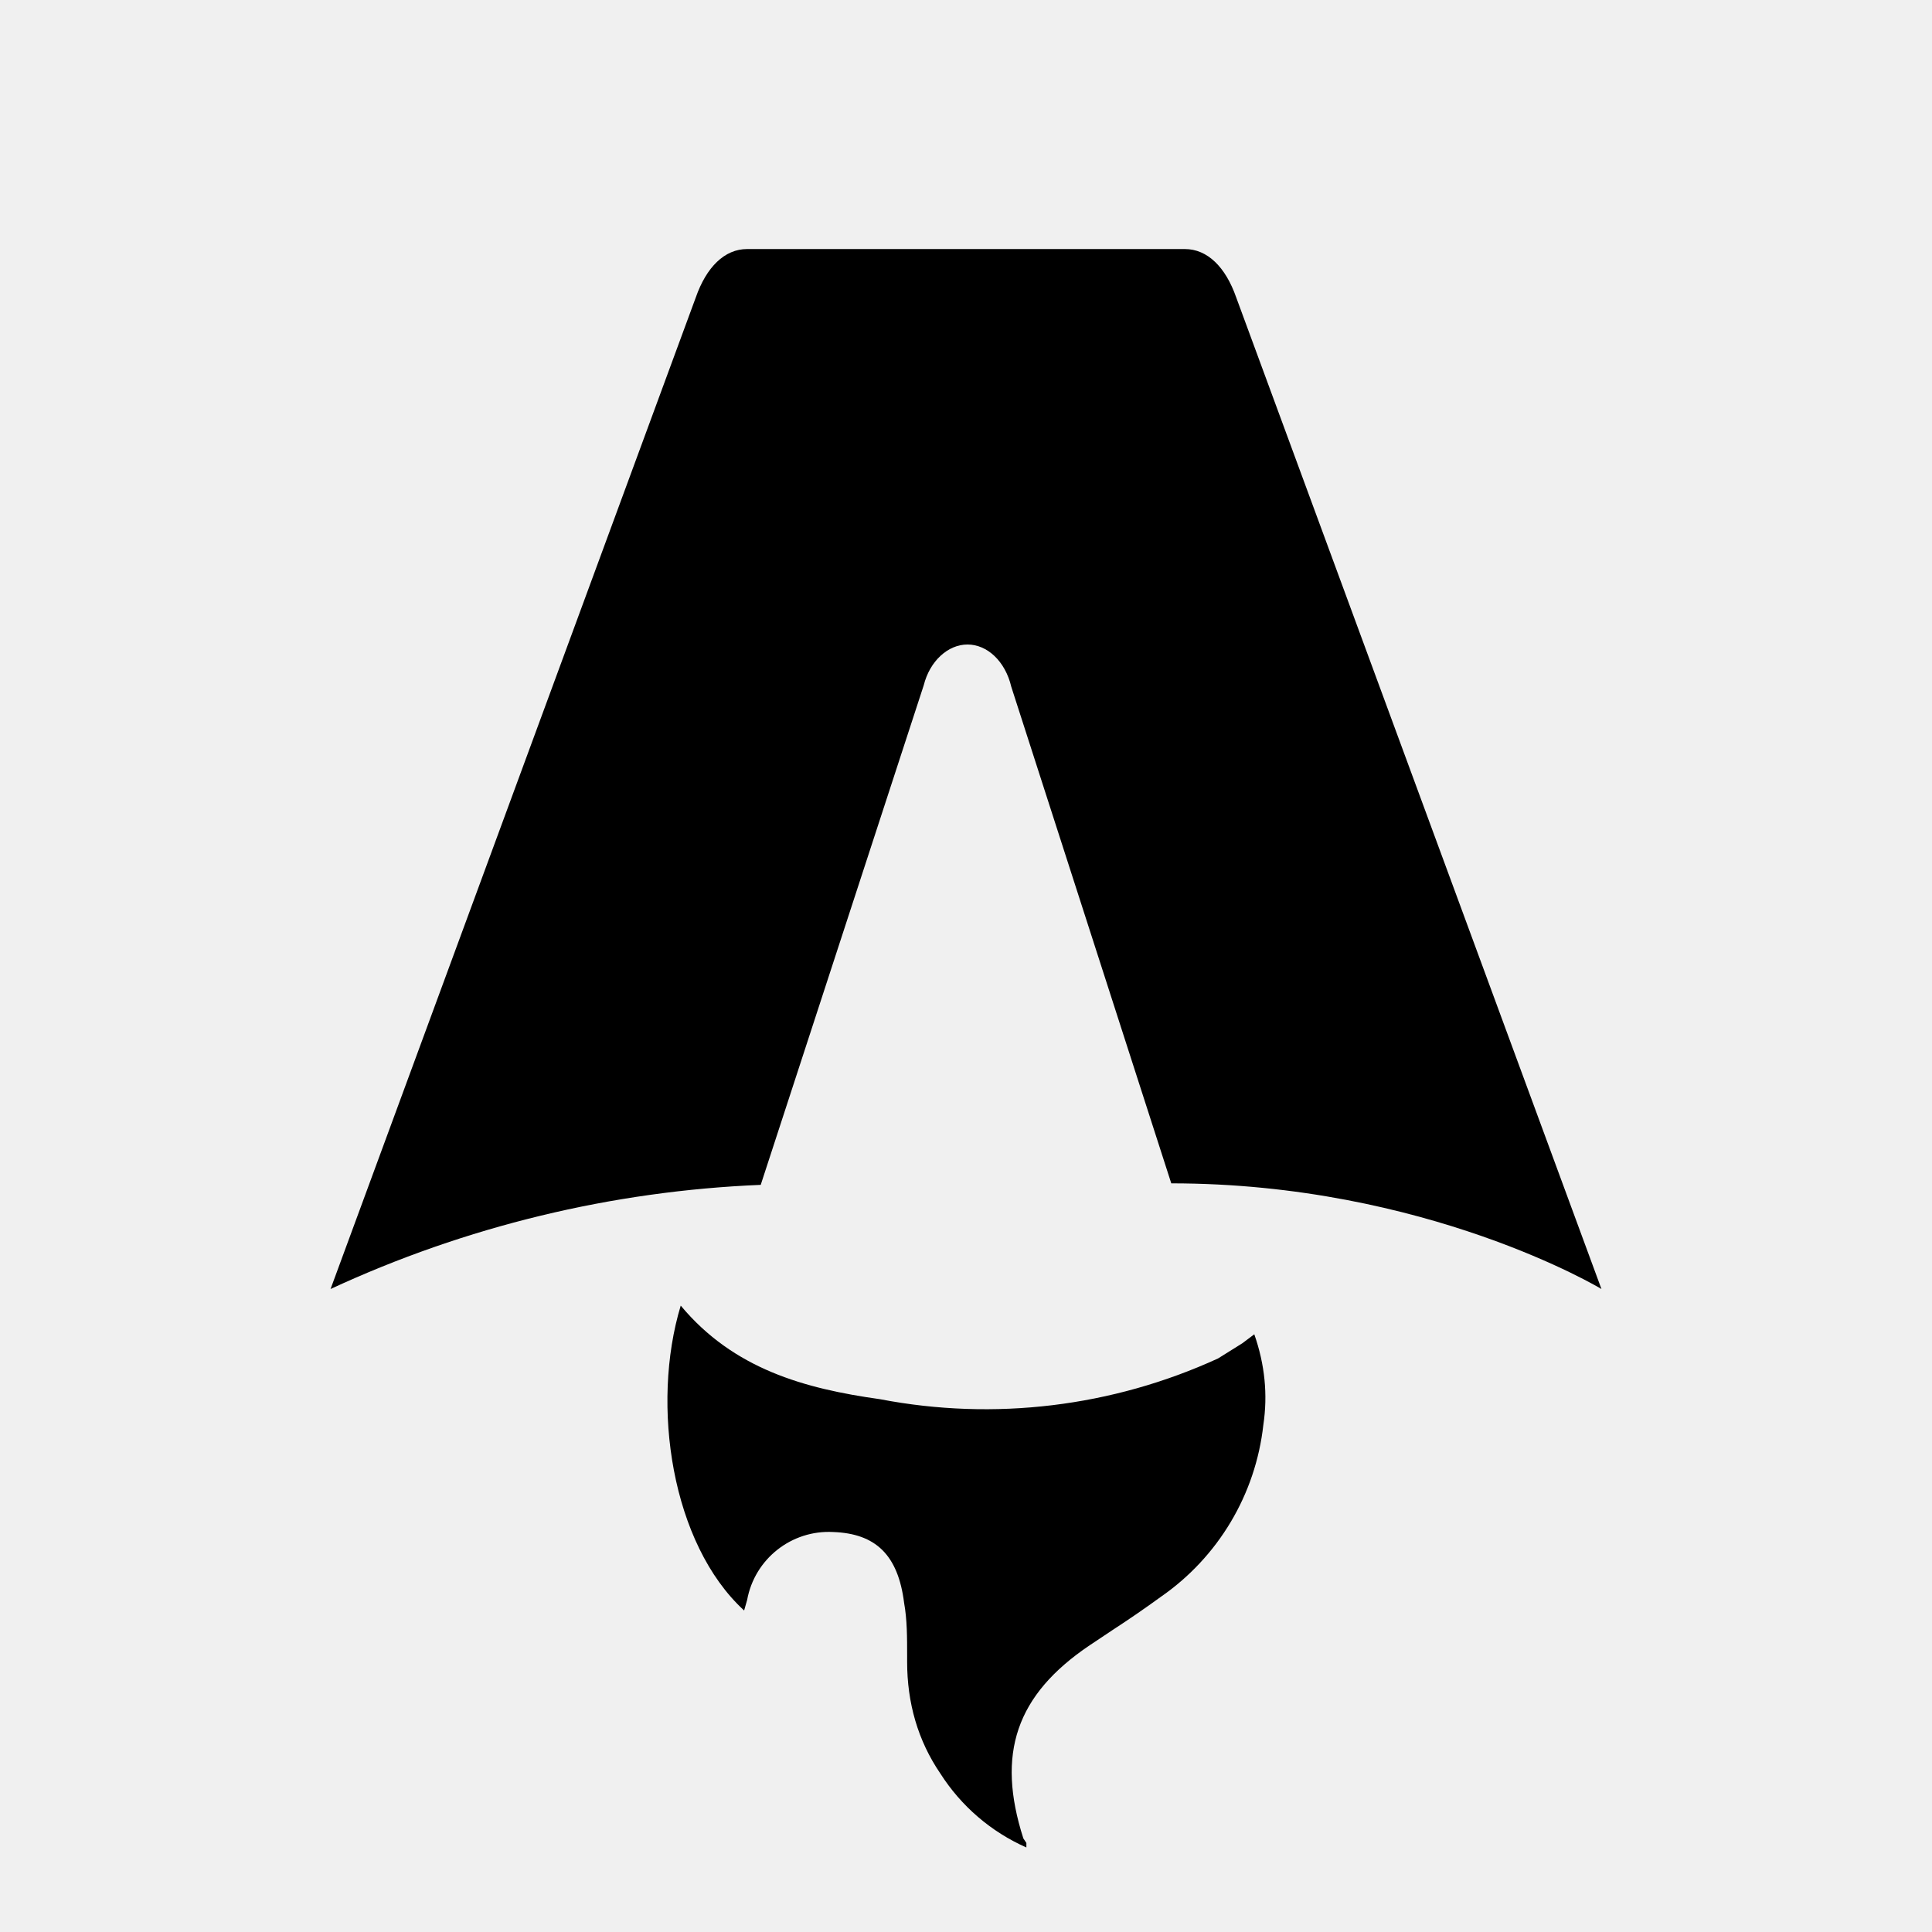
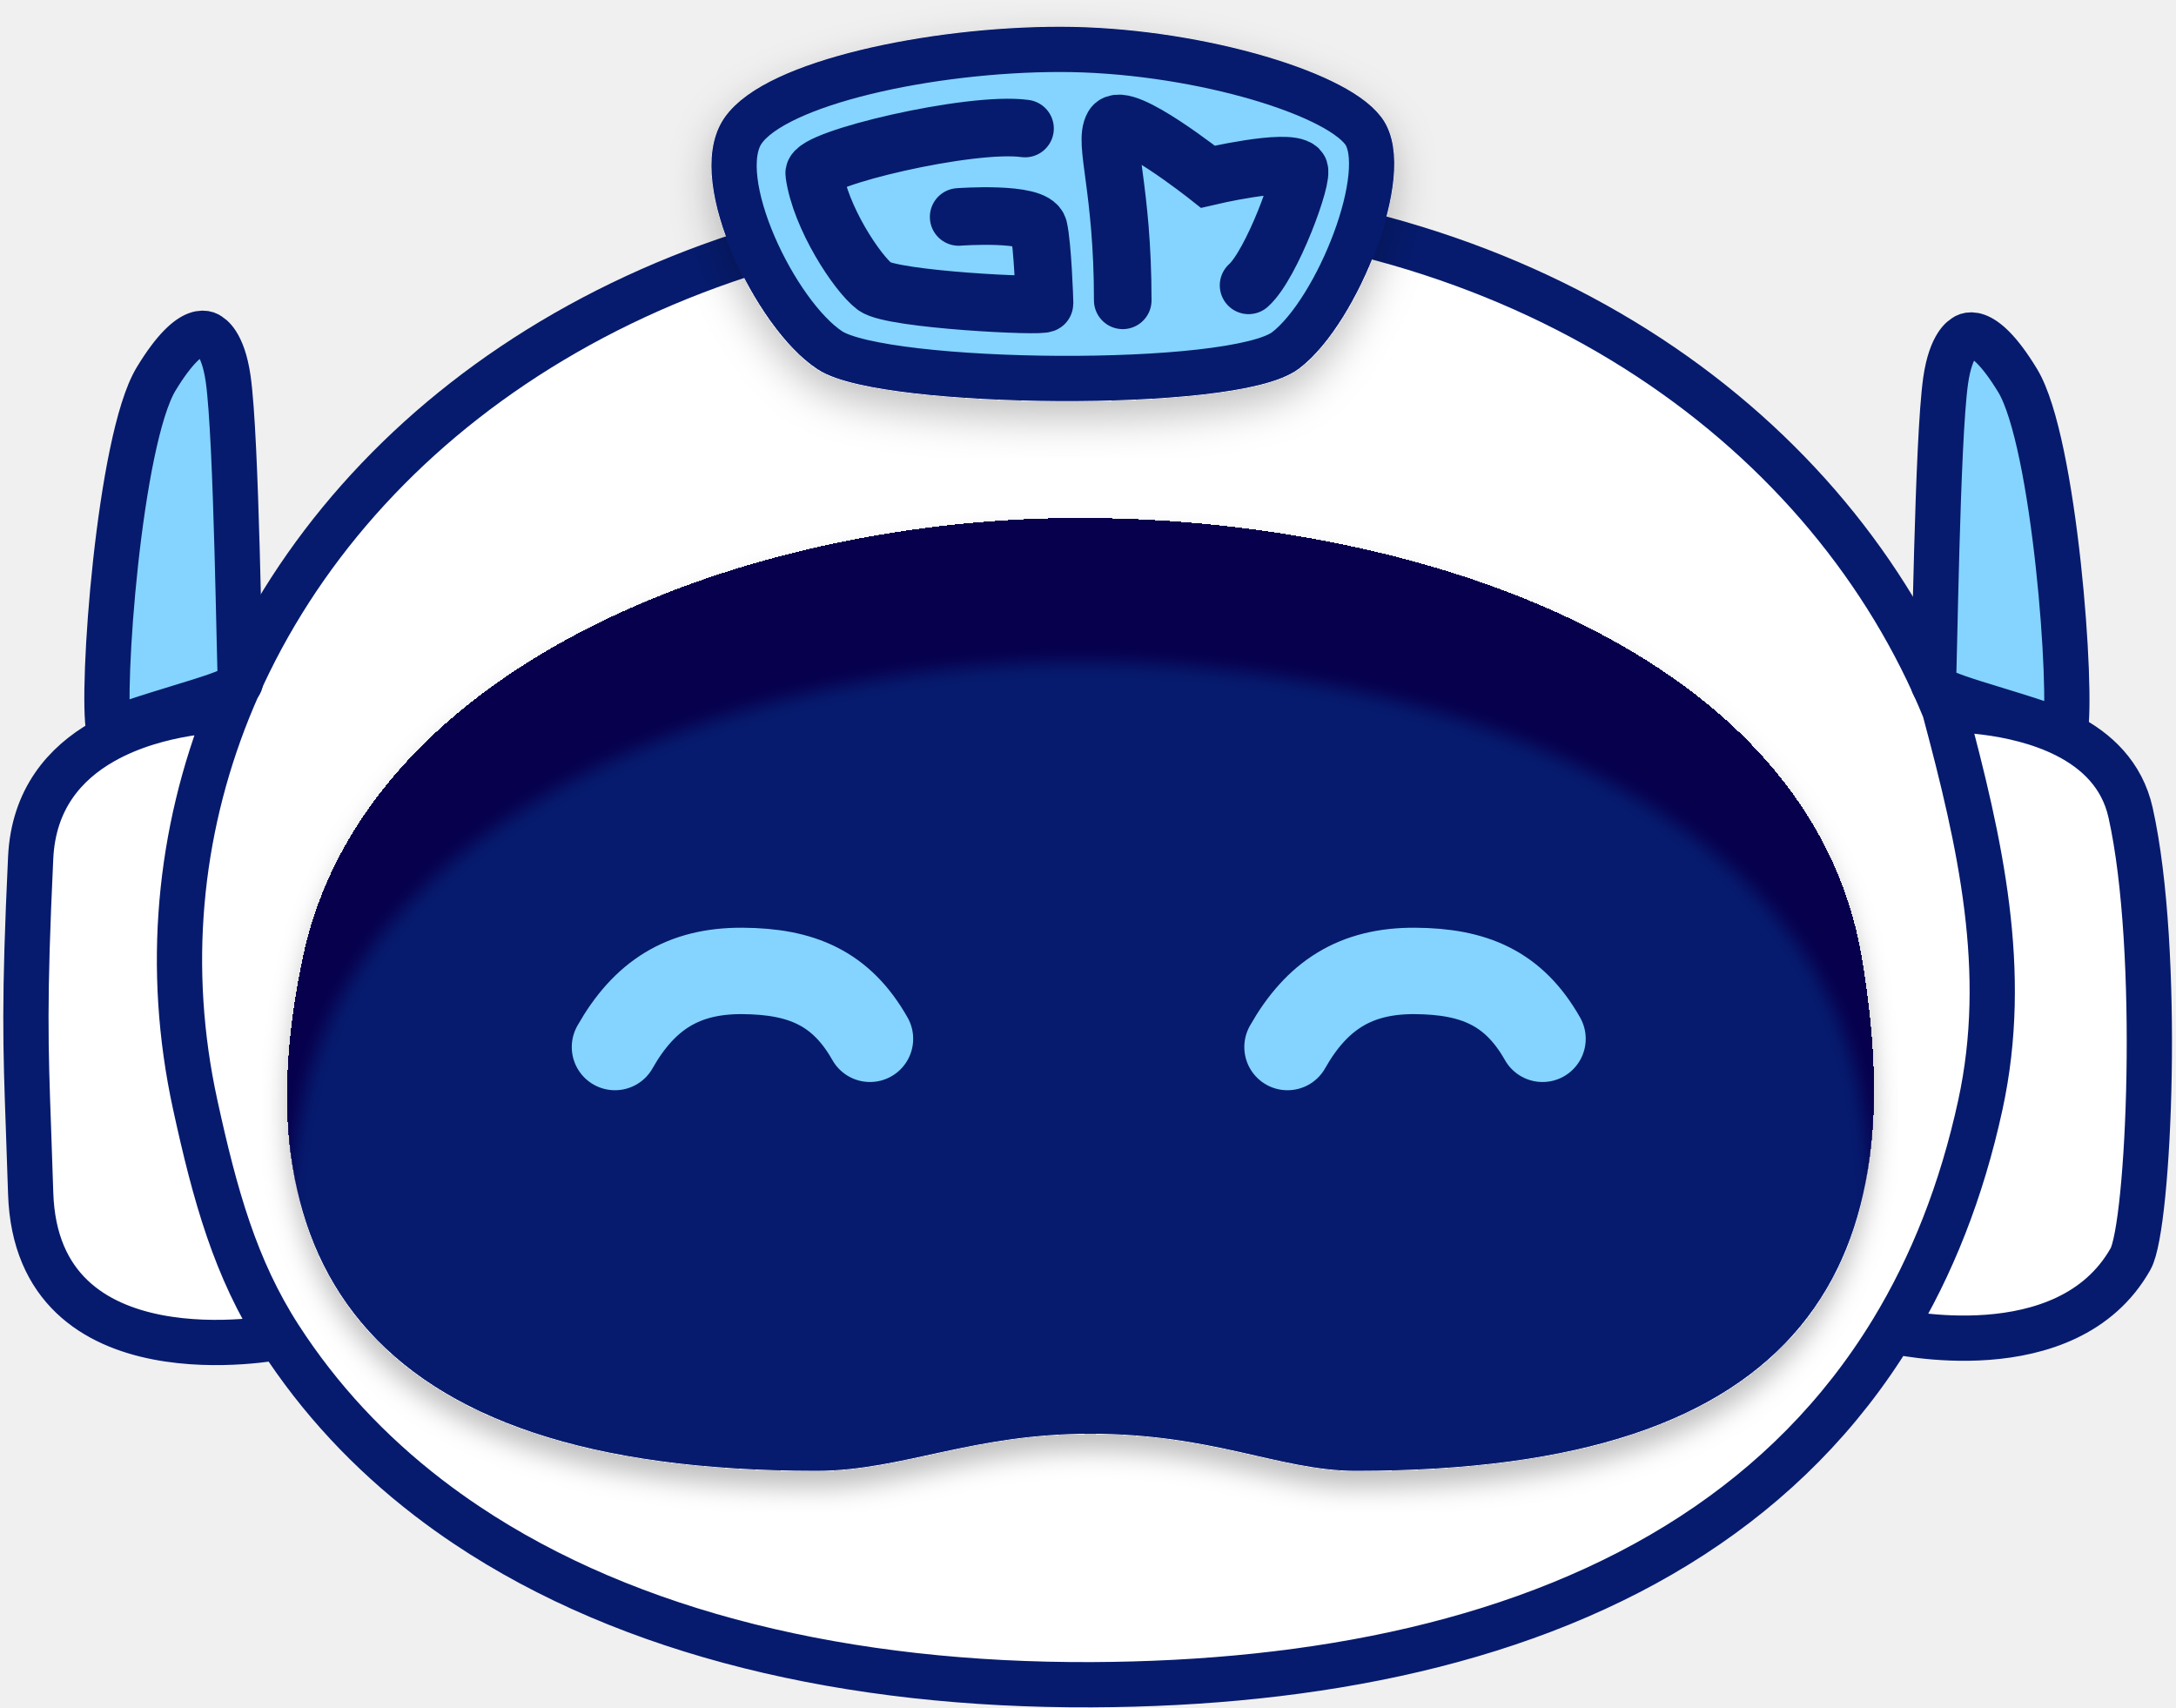
- <svg xmlns="http://www.w3.org/2000/svg" fill="none" viewBox="0 0 128 128">
-   <path d="M50.4 78.5a75.1 75.1 0 0 0-28.5 6.9l24.2-65.7c.7-2 1.9-3.2 3.4-3.2h29c1.5 0 2.7 1.2 3.4 3.2l24.2 65.7s-11.6-7-28.5-7L67 45.5c-.4-1.7-1.6-2.8-2.9-2.8-1.3 0-2.5 1.1-2.9 2.7L50.4 78.5Zm-1.1 28.2Zm-4.2-20.2c-2 6.6-.6 15.8 4.2 20.2a17.5 17.5 0 0 1 .2-.7 5.5 5.5 0 0 1 5.7-4.5c2.8.1 4.3 1.5 4.7 4.7.2 1.1.2 2.3.2 3.5v.4c0 2.7.7 5.2 2.2 7.4a13 13 0 0 0 5.7 4.9v-.3l-.2-.3c-1.8-5.6-.5-9.5 4.4-12.8l1.5-1a73 73 0 0 0 3.2-2.2 16 16 0 0 0 6.8-11.4c.3-2 .1-4-.6-6l-.8.6-1.6 1a37 37 0 0 1-22.4 2.7c-5-.7-9.7-2-13.2-6.2Z" />
-   <style>
-         path { fill: #000; }
-         @media (prefers-color-scheme: dark) {
-             path { fill: #FFF; }
-         }
-     </style>
+ <svg xmlns="http://www.w3.org/2000/svg" width="529" height="415" viewBox="0 0 529 415" fill="none">
+   <path d="M5.5 262.5C.7 327.7 43.833 331 66 324.5 33.2 263.7 45.333 194.833 55.5 168l-38 15c-2-.667-7.2 14.3-12 79.5m517-10.5c9.2 74.4-37.167 78.333-61.5 71 31.6-70 21.833-130.167 13-151.5l6.5-3 28.5 16c.667-8.5 4.3-6.9 13.5 67.5" fill="#fff" />
+   <path fill-rule="evenodd" clip-rule="evenodd" d="M481.454 268.5c7.041-32.455 0-63.5-8.713-96a174 174 0 0 0-2.808-6.5c-30.019-65.769-103.03-117-204.479-117-99.787 0-173.365 47.819-204.875 112a169 169 0 0 0-5.124 11.5c-12.041 29.988-15.204 62.971-8.001 96 4.82 22.103 9.786 39.885 20.5 56.5 9.72 15.073 21.903 28.053 36.136 39a173 173 0 0 0 9.366 6.716c39.608 26.475 92.75 39.033 151.998 38.784 54.298-.229 106.136-10.38 145.991-36.291 19.399-12.612 35.959-28.957 48.583-49.709 9.557-15.71 16.858-33.946 21.426-55" fill="#fff" />
+   <path d="M472.741 172.5c8.713 32.5 15.754 63.545 8.713 96-4.568 21.054-11.869 39.29-21.426 55m12.713-151a174 174 0 0 0-2.808-6.5c-30.019-65.769-103.03-117-204.479-117-99.787 0-173.365 47.819-204.875 112a169 169 0 0 0-5.124 11.5m417.286 0s16.494-.46 29.715 6.293c7.204 3.68 13.436 9.502 15.498 18.707 7.502 33.5 4.502 100.5 0 108.5-15.466 27.483-57.926 17.5-57.926 17.5m0 0c-12.624 20.752-29.184 37.097-48.583 49.709-39.855 25.911-91.693 36.062-145.991 36.291-59.248.249-112.39-12.309-151.998-38.784A173 173 0 0 1 104.09 364c-14.234-10.947-26.416-23.927-36.136-39m-12.5-152.5c-12.04 29.988-15.203 62.971-8 96 4.82 22.103 9.786 39.885 20.5 56.5m-12.5-152.5s-16.772-.031-30.498 7.812C15.876 185.5 8.13 194.134 7.455 208.5c-1.642 34.906-1.26 45.528-.519 66.214.162 4.501.34 9.479.519 15.286 1.437 46.756 60.5 35 60.5 35" stroke="#061B6E" stroke-width="11" stroke-linecap="round" />
+   <path d="M473 92.5c-2.072 14.5-2.687 70.687-3 73.5-.313 2.812 16.391 6.128 32 12 1.999-9.5-2.499-70.673-11.5-85.5-9.001-14.828-13.001-10.5-13.001-10.5S474.29 83.468 473 92.5Zm-417.531-.412c2.071 14.5 2.687 70.687 3 73.499.313 2.813-16.391 6.128-32 12-2-9.499 2.499-70.672 11.5-85.5 9-14.827 13-10.499 13-10.499s3.21 1.468 4.5 10.5Z" fill="#84D4FF" stroke="#061B6E" stroke-width="11" stroke-linecap="round" />
+   <g filter="url(#a)">
+     <path d="M445.614 234.012c-11.499-68.5-99.729-100.25-180.5-101-82.138-.763-170.5 35-184.5 101s8.373 116.5 117.887 116.5c19.499 0 36.887-9.012 66.5-9.012 30.952 0 47.5 9.012 64.613 9.012 107.538 0 127.5-48 116-116.5" fill="#061B6E" />
+     <path d="M445.614 234.012c-11.499-68.5-99.729-100.25-180.5-101-82.138-.763-170.5 35-184.5 101s8.373 116.5 117.887 116.5c19.499 0 36.887-9.012 66.5-9.012 30.952 0 47.5 9.012 64.613 9.012 107.538 0 127.5-48 116-116.5Z" stroke="#061B6E" stroke-width="14" stroke-linecap="round" />
+   </g>
+   <path d="M149.5 254.5c7.117-12.559 16.565-18.599 31-18.5 14.266.097 23.966 4.088 31 16.5m101.5 2.001c7.117-12.558 16.565-18.599 31-18.5 14.266.098 23.966 4.089 31 16.5" stroke="#84D4FF" stroke-width="21" stroke-linecap="round" />
+   <g filter="url(#b)">
+     <path d="M257.73 12c-31.423 0-69.13 8.127-77.128 19.808-7.999 11.682 7.998 44.696 21.138 53.33s98.267 9.65 110.836 0 26.09-43.68 18.854-53.33S289.152 12 257.73 12" fill="#84D4FF" />
+     <path d="M257.73 12c-31.423 0-69.13 8.127-77.128 19.808-7.999 11.682 7.998 44.696 21.138 53.33s98.267 9.65 110.836 0 26.09-43.68 18.854-53.33S289.152 12 257.73 12Z" stroke="#061B6E" stroke-width="11" />
+   </g>
+   <path d="M303.537 69.359c5.647-5.009 13.644-26.866 12.235-28.229-2.826-2.734-22.119 1.82-22.119 1.82s-20.706-16.39-23.059-12.292c-2.352 4.097 2.353 15.024 2.353 42.342M249.19 31.24c-13.287-1.83-51.745 7.316-51.25 10.973 1.424 10.517 10.443 24.235 14.713 27.436 4.271 3.2 41.283 5.03 41.283 4.116s-.475-14.176-1.424-18.29c-.949-4.116-19.456-2.745-19.456-2.745" stroke="#061B6E" stroke-width="14" stroke-linecap="round" />
+   <defs>
+     <filter id="a" x="63.88" y="124" width="397.606" height="243.512" filterUnits="userSpaceOnUse" color-interpolation-filters="sRGB">
+       <feFlood flood-opacity="0" result="BackgroundImageFix" />
+       <feColorMatrix in="SourceAlpha" values="0 0 0 0 0 0 0 0 0 0 0 0 0 0 0 0 0 0 127 0" result="hardAlpha" />
+       <feOffset dy="4" />
+       <feGaussianBlur stdDeviation="3" />
+       <feComposite in2="hardAlpha" operator="out" />
+       <feColorMatrix values="0 0 0 0 0 0 0 0 0 0 0 0 0 0 0 0 0 0 0.25 0" />
+       <feBlend in2="BackgroundImageFix" result="effect1_dropShadow_90_20" />
+       <feBlend in="SourceGraphic" in2="effect1_dropShadow_90_20" result="shape" />
+       <feColorMatrix in="SourceAlpha" values="0 0 0 0 0 0 0 0 0 0 0 0 0 0 0 0 0 0 127 0" result="hardAlpha" />
+       <feOffset dy="35" />
+       <feGaussianBlur stdDeviation="2" />
+       <feComposite in2="hardAlpha" operator="arithmetic" k2="-1" k3="1" />
+       <feColorMatrix values="0 0 0 0 0.026 0 0 0 0 0 0 0 0 0 0.302 0 0 0 1 0" />
+       <feBlend in2="shape" result="effect2_innerShadow_90_20" />
+     </filter>
+     <filter id="b" x="162.957" y=".5" width="186" height="111" filterUnits="userSpaceOnUse" color-interpolation-filters="sRGB">
+       <feFlood flood-opacity="0" result="BackgroundImageFix" />
+       <feColorMatrix in="SourceAlpha" values="0 0 0 0 0 0 0 0 0 0 0 0 0 0 0 0 0 0 127 0" result="hardAlpha" />
+       <feOffset dy="4" />
+       <feGaussianBlur stdDeviation="5" />
+       <feComposite in2="hardAlpha" operator="out" />
+       <feColorMatrix values="0 0 0 0 0 0 0 0 0 0 0 0 0 0 0 0 0 0 0.25 0" />
+       <feBlend in2="BackgroundImageFix" result="effect1_dropShadow_90_20" />
+       <feBlend in="SourceGraphic" in2="effect1_dropShadow_90_20" result="shape" />
+     </filter>
+   </defs>
</svg>
